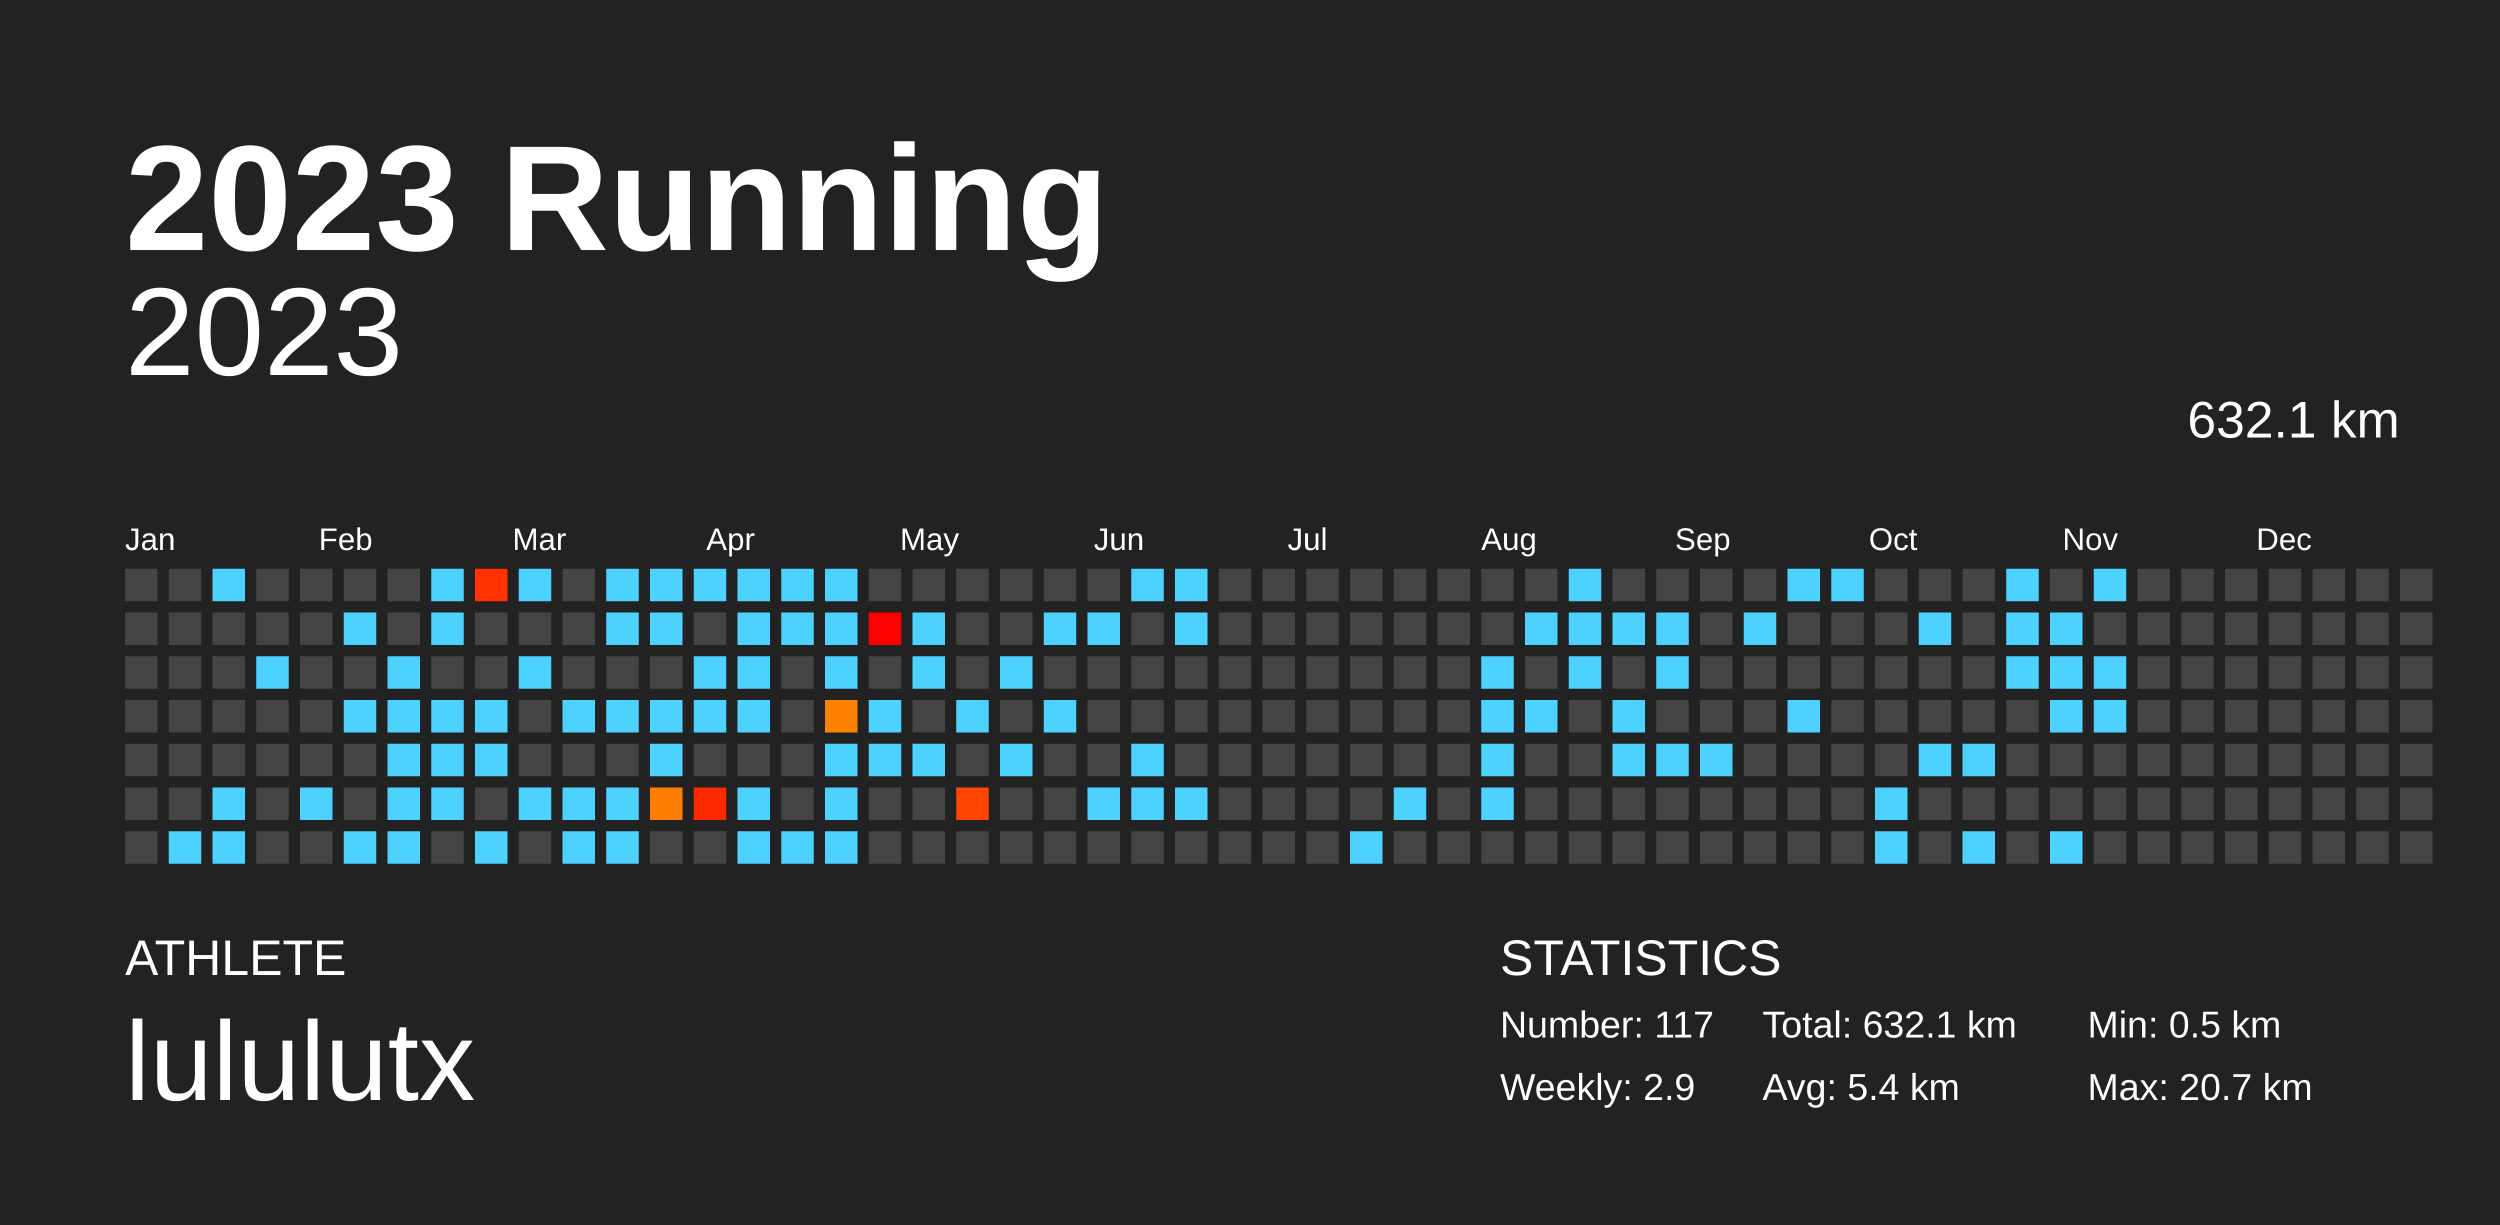
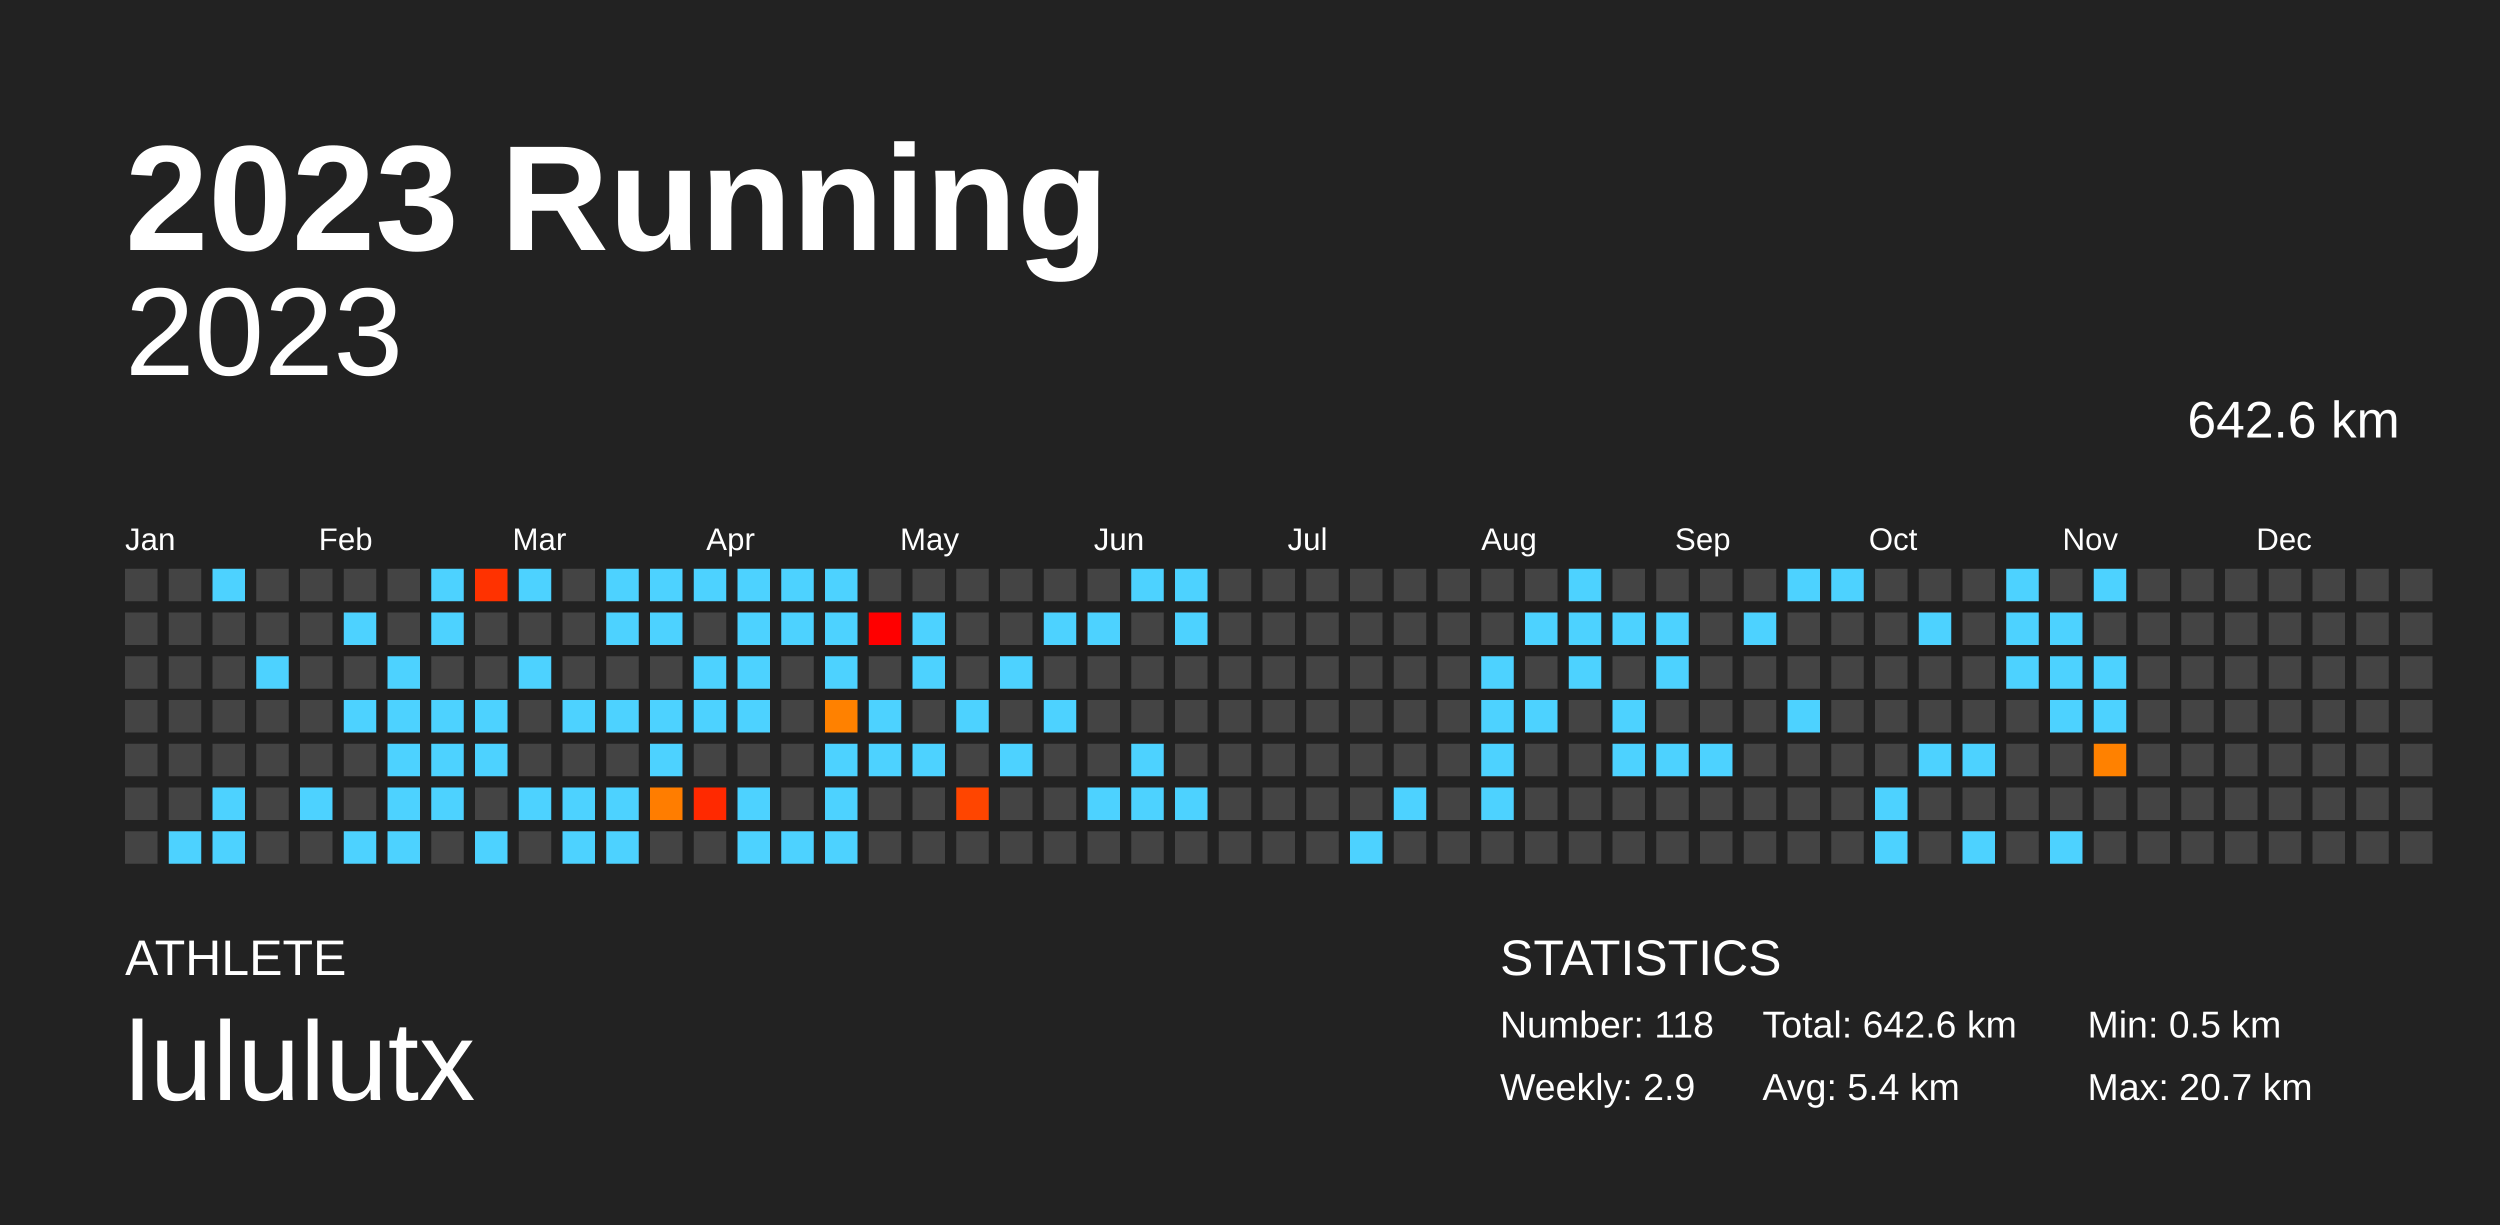
<svg xmlns="http://www.w3.org/2000/svg" baseProfile="full" height="98mm" version="1.1" viewBox="0,0,200,98" width="200mm">
  <defs />
  <rect fill="#222222" height="98" width="200" x="0" y="0" />
  <text fill="#FFFFFF" style="font-size:12px; font-family:Arial; font-weight:bold;" x="10" y="20">2023 Running</text>
  <text fill="#FFFFFF" style="font-size:4px; font-family:Arial" x="10" y="78">ATHLETE</text>
  <text fill="#FFFFFF" style="font-size:9px; font-family:Arial" x="10" y="88">lululutx</text>
  <text fill="#FFFFFF" style="font-size:4px; font-family:Arial" x="120" y="78">STATISTICS</text>
-   <text fill="#FFFFFF" style="font-size:3px; font-family:Arial" x="120" y="83">Number: 117</text>
+   <text fill="#FFFFFF" style="font-size:3px; font-family:Arial" x="120" y="83">Number: 118</text>
  <text fill="#FFFFFF" style="font-size:3px; font-family:Arial" x="120" y="88">Weekly: 2.9</text>
-   <text fill="#FFFFFF" style="font-size:3px; font-family:Arial" x="141" y="83">Total: 632.1 km</text>
+   <text fill="#FFFFFF" style="font-size:3px; font-family:Arial" x="141" y="83">Total: 642.6 km</text>
  <text fill="#FFFFFF" style="font-size:3px; font-family:Arial" x="141" y="88">Avg: 5.4 km</text>
  <text fill="#FFFFFF" style="font-size:3px; font-family:Arial" x="167" y="83">Min: 0.5 km</text>
  <text fill="#FFFFFF" style="font-size:3px; font-family:Arial" x="167" y="88">Max: 20.7 km</text>
  <text alignment-baseline="hanging" fill="#FFFFFF" style="font-size:10.0px; font-family:Arial;" x="10" y="30">2023</text>
-   <text alignment-baseline="hanging" fill="#FFFFFF" style="font-size:4.125px; font-family:Arial;" x="175" y="35">632.1 km</text>
+   <text alignment-baseline="hanging" fill="#FFFFFF" style="font-size:4.125px; font-family:Arial;" x="175" y="35">642.6 km</text>
  <text fill="#FFFFFF" style="font-size:2.5px; font-family:Arial" x="10.0" y="44">Jan</text>
  <text fill="#FFFFFF" style="font-size:2.5px; font-family:Arial" x="25.5" y="44">Feb</text>
  <text fill="#FFFFFF" style="font-size:2.5px; font-family:Arial" x="41.0" y="44">Mar</text>
  <text fill="#FFFFFF" style="font-size:2.5px; font-family:Arial" x="56.5" y="44">Apr</text>
  <text fill="#FFFFFF" style="font-size:2.5px; font-family:Arial" x="72.0" y="44">May</text>
  <text fill="#FFFFFF" style="font-size:2.5px; font-family:Arial" x="87.5" y="44">Jun</text>
  <text fill="#FFFFFF" style="font-size:2.5px; font-family:Arial" x="103.0" y="44">Jul</text>
  <text fill="#FFFFFF" style="font-size:2.5px; font-family:Arial" x="118.5" y="44">Aug</text>
  <text fill="#FFFFFF" style="font-size:2.5px; font-family:Arial" x="134.0" y="44">Sep</text>
  <text fill="#FFFFFF" style="font-size:2.5px; font-family:Arial" x="149.5" y="44">Oct</text>
  <text fill="#FFFFFF" style="font-size:2.5px; font-family:Arial" x="165.0" y="44">Nov</text>
  <text fill="#FFFFFF" style="font-size:2.5px; font-family:Arial" x="180.5" y="44">Dec</text>
  <rect fill="#444444" height="2.6" width="2.6" x="10.0" y="45.5" />
  <rect fill="#444444" height="2.6" width="2.6" x="10.0" y="49.0" />
  <rect fill="#444444" height="2.6" width="2.6" x="10.0" y="52.5" />
  <rect fill="#444444" height="2.6" width="2.6" x="10.0" y="56.0" />
  <rect fill="#444444" height="2.6" width="2.6" x="10.0" y="59.5" />
  <rect fill="#444444" height="2.6" width="2.6" x="10.0" y="63.0" />
  <rect fill="#444444" height="2.6" width="2.6" x="10.0" y="66.5" />
  <rect fill="#444444" height="2.6" width="2.6" x="13.5" y="45.5" />
  <rect fill="#444444" height="2.6" width="2.6" x="13.5" y="49.0" />
  <rect fill="#444444" height="2.6" width="2.6" x="13.5" y="52.5" />
  <rect fill="#444444" height="2.6" width="2.6" x="13.5" y="56.0" />
  <rect fill="#444444" height="2.6" width="2.6" x="13.5" y="59.5" />
  <rect fill="#444444" height="2.6" width="2.6" x="13.5" y="63.0" />
  <rect fill="#4dd2ff" height="2.6" width="2.6" x="13.5" y="66.5" />
  <rect fill="#4dd2ff" height="2.6" width="2.6" x="17.0" y="45.5" />
  <rect fill="#444444" height="2.6" width="2.6" x="17.0" y="49.0" />
  <rect fill="#444444" height="2.6" width="2.6" x="17.0" y="52.5" />
  <rect fill="#444444" height="2.6" width="2.6" x="17.0" y="56.0" />
  <rect fill="#444444" height="2.6" width="2.6" x="17.0" y="59.5" />
  <rect fill="#4dd2ff" height="2.6" width="2.6" x="17.0" y="63.0" />
  <rect fill="#4dd2ff" height="2.6" width="2.6" x="17.0" y="66.5" />
  <rect fill="#444444" height="2.6" width="2.6" x="20.5" y="45.5" />
  <rect fill="#444444" height="2.6" width="2.6" x="20.5" y="49.0" />
  <rect fill="#4dd2ff" height="2.6" width="2.6" x="20.5" y="52.5" />
  <rect fill="#444444" height="2.6" width="2.6" x="20.5" y="56.0" />
  <rect fill="#444444" height="2.6" width="2.6" x="20.5" y="59.5" />
  <rect fill="#444444" height="2.6" width="2.6" x="20.5" y="63.0" />
  <rect fill="#444444" height="2.6" width="2.6" x="20.5" y="66.5" />
  <rect fill="#444444" height="2.6" width="2.6" x="24.0" y="45.5" />
  <rect fill="#444444" height="2.6" width="2.6" x="24.0" y="49.0" />
  <rect fill="#444444" height="2.6" width="2.6" x="24.0" y="52.5" />
  <rect fill="#444444" height="2.6" width="2.6" x="24.0" y="56.0" />
  <rect fill="#444444" height="2.6" width="2.6" x="24.0" y="59.5" />
  <rect fill="#4dd2ff" height="2.6" width="2.6" x="24.0" y="63.0" />
  <rect fill="#444444" height="2.6" width="2.6" x="24.0" y="66.5" />
  <rect fill="#444444" height="2.6" width="2.6" x="27.5" y="45.5" />
  <rect fill="#4dd2ff" height="2.6" width="2.6" x="27.5" y="49.0" />
  <rect fill="#444444" height="2.6" width="2.6" x="27.5" y="52.5" />
  <rect fill="#4dd2ff" height="2.6" width="2.6" x="27.5" y="56.0" />
  <rect fill="#444444" height="2.6" width="2.6" x="27.5" y="59.5" />
  <rect fill="#444444" height="2.6" width="2.6" x="27.5" y="63.0" />
  <rect fill="#4dd2ff" height="2.6" width="2.6" x="27.5" y="66.5" />
  <rect fill="#444444" height="2.6" width="2.6" x="31.0" y="45.5" />
  <rect fill="#444444" height="2.6" width="2.6" x="31.0" y="49.0" />
  <rect fill="#4dd2ff" height="2.6" width="2.6" x="31.0" y="52.5" />
  <rect fill="#4dd2ff" height="2.6" width="2.6" x="31.0" y="56.0" />
  <rect fill="#4dd2ff" height="2.6" width="2.6" x="31.0" y="59.5" />
  <rect fill="#4dd2ff" height="2.6" width="2.6" x="31.0" y="63.0" />
  <rect fill="#4dd2ff" height="2.6" width="2.6" x="31.0" y="66.5" />
  <rect fill="#4dd2ff" height="2.6" width="2.6" x="34.5" y="45.5" />
  <rect fill="#4dd2ff" height="2.6" width="2.6" x="34.5" y="49.0" />
  <rect fill="#444444" height="2.6" width="2.6" x="34.5" y="52.5" />
  <rect fill="#4dd2ff" height="2.6" width="2.6" x="34.5" y="56.0" />
  <rect fill="#4dd2ff" height="2.6" width="2.6" x="34.5" y="59.5" />
  <rect fill="#4dd2ff" height="2.6" width="2.6" x="34.5" y="63.0" />
  <rect fill="#444444" height="2.6" width="2.6" x="34.5" y="66.5" />
  <rect fill="#ff3200" height="2.6" width="2.6" x="38.0" y="45.5" />
  <rect fill="#444444" height="2.6" width="2.6" x="38.0" y="49.0" />
  <rect fill="#444444" height="2.6" width="2.6" x="38.0" y="52.5" />
  <rect fill="#4dd2ff" height="2.6" width="2.6" x="38.0" y="56.0" />
  <rect fill="#4dd2ff" height="2.6" width="2.6" x="38.0" y="59.5" />
  <rect fill="#444444" height="2.6" width="2.6" x="38.0" y="63.0" />
  <rect fill="#4dd2ff" height="2.6" width="2.6" x="38.0" y="66.5" />
  <rect fill="#4dd2ff" height="2.6" width="2.6" x="41.5" y="45.5" />
  <rect fill="#444444" height="2.6" width="2.6" x="41.5" y="49.0" />
  <rect fill="#4dd2ff" height="2.6" width="2.6" x="41.5" y="52.5" />
  <rect fill="#444444" height="2.6" width="2.6" x="41.5" y="56.0" />
  <rect fill="#444444" height="2.6" width="2.6" x="41.5" y="59.5" />
  <rect fill="#4dd2ff" height="2.6" width="2.6" x="41.5" y="63.0" />
  <rect fill="#444444" height="2.6" width="2.6" x="41.5" y="66.5" />
  <rect fill="#444444" height="2.6" width="2.6" x="45.0" y="45.5" />
  <rect fill="#444444" height="2.6" width="2.6" x="45.0" y="49.0" />
  <rect fill="#444444" height="2.6" width="2.6" x="45.0" y="52.5" />
  <rect fill="#4dd2ff" height="2.6" width="2.6" x="45.0" y="56.0" />
  <rect fill="#444444" height="2.6" width="2.6" x="45.0" y="59.5" />
  <rect fill="#4dd2ff" height="2.6" width="2.6" x="45.0" y="63.0" />
  <rect fill="#4dd2ff" height="2.6" width="2.6" x="45.0" y="66.5" />
  <rect fill="#4dd2ff" height="2.6" width="2.6" x="48.5" y="45.5" />
  <rect fill="#4dd2ff" height="2.6" width="2.6" x="48.5" y="49.0" />
  <rect fill="#444444" height="2.6" width="2.6" x="48.5" y="52.5" />
  <rect fill="#4dd2ff" height="2.6" width="2.6" x="48.5" y="56.0" />
  <rect fill="#444444" height="2.6" width="2.6" x="48.5" y="59.5" />
  <rect fill="#4dd2ff" height="2.6" width="2.6" x="48.5" y="63.0" />
  <rect fill="#4dd2ff" height="2.6" width="2.6" x="48.5" y="66.5" />
  <rect fill="#4dd2ff" height="2.6" width="2.6" x="52.0" y="45.5" />
  <rect fill="#4dd2ff" height="2.6" width="2.6" x="52.0" y="49.0" />
  <rect fill="#444444" height="2.6" width="2.6" x="52.0" y="52.5" />
  <rect fill="#4dd2ff" height="2.6" width="2.6" x="52.0" y="56.0" />
  <rect fill="#4dd2ff" height="2.6" width="2.6" x="52.0" y="59.5" />
  <rect fill="#ff7d00" height="2.6" width="2.6" x="52.0" y="63.0" />
  <rect fill="#444444" height="2.6" width="2.6" x="52.0" y="66.5" />
  <rect fill="#4dd2ff" height="2.6" width="2.6" x="55.5" y="45.5" />
  <rect fill="#444444" height="2.6" width="2.6" x="55.5" y="49.0" />
  <rect fill="#4dd2ff" height="2.6" width="2.6" x="55.5" y="52.5" />
  <rect fill="#4dd2ff" height="2.6" width="2.6" x="55.5" y="56.0" />
  <rect fill="#444444" height="2.6" width="2.6" x="55.5" y="59.5" />
  <rect fill="#ff2900" height="2.6" width="2.6" x="55.5" y="63.0" />
  <rect fill="#444444" height="2.6" width="2.6" x="55.5" y="66.5" />
  <rect fill="#4dd2ff" height="2.6" width="2.6" x="59.0" y="45.5" />
  <rect fill="#4dd2ff" height="2.6" width="2.6" x="59.0" y="49.0" />
  <rect fill="#4dd2ff" height="2.6" width="2.6" x="59.0" y="52.5" />
  <rect fill="#4dd2ff" height="2.6" width="2.6" x="59.0" y="56.0" />
  <rect fill="#444444" height="2.6" width="2.6" x="59.0" y="59.5" />
  <rect fill="#4dd2ff" height="2.6" width="2.6" x="59.0" y="63.0" />
  <rect fill="#4dd2ff" height="2.6" width="2.6" x="59.0" y="66.5" />
  <rect fill="#4dd2ff" height="2.6" width="2.6" x="62.5" y="45.5" />
  <rect fill="#4dd2ff" height="2.6" width="2.6" x="62.5" y="49.0" />
  <rect fill="#444444" height="2.6" width="2.6" x="62.5" y="52.5" />
  <rect fill="#444444" height="2.6" width="2.6" x="62.5" y="56.0" />
  <rect fill="#444444" height="2.6" width="2.6" x="62.5" y="59.5" />
  <rect fill="#444444" height="2.6" width="2.6" x="62.5" y="63.0" />
  <rect fill="#4dd2ff" height="2.6" width="2.6" x="62.5" y="66.5" />
  <rect fill="#4dd2ff" height="2.6" width="2.6" x="66.0" y="45.5" />
  <rect fill="#4dd2ff" height="2.6" width="2.6" x="66.0" y="49.0" />
  <rect fill="#4dd2ff" height="2.6" width="2.6" x="66.0" y="52.5" />
  <rect fill="#ff8100" height="2.6" width="2.6" x="66.0" y="56.0" />
  <rect fill="#4dd2ff" height="2.6" width="2.6" x="66.0" y="59.5" />
  <rect fill="#4dd2ff" height="2.6" width="2.6" x="66.0" y="63.0" />
  <rect fill="#4dd2ff" height="2.6" width="2.6" x="66.0" y="66.5" />
  <rect fill="#444444" height="2.6" width="2.6" x="69.5" y="45.5" />
  <rect fill="red" height="2.6" width="2.6" x="69.5" y="49.0" />
  <rect fill="#444444" height="2.6" width="2.6" x="69.5" y="52.5" />
  <rect fill="#4dd2ff" height="2.6" width="2.6" x="69.5" y="56.0" />
  <rect fill="#4dd2ff" height="2.6" width="2.6" x="69.5" y="59.5" />
  <rect fill="#444444" height="2.6" width="2.6" x="69.5" y="63.0" />
  <rect fill="#444444" height="2.6" width="2.6" x="69.5" y="66.5" />
  <rect fill="#444444" height="2.6" width="2.6" x="73.0" y="45.5" />
  <rect fill="#4dd2ff" height="2.6" width="2.6" x="73.0" y="49.0" />
  <rect fill="#4dd2ff" height="2.6" width="2.6" x="73.0" y="52.5" />
  <rect fill="#444444" height="2.6" width="2.6" x="73.0" y="56.0" />
  <rect fill="#4dd2ff" height="2.6" width="2.6" x="73.0" y="59.5" />
  <rect fill="#444444" height="2.6" width="2.6" x="73.0" y="63.0" />
  <rect fill="#444444" height="2.6" width="2.6" x="73.0" y="66.5" />
  <rect fill="#444444" height="2.6" width="2.6" x="76.5" y="45.5" />
  <rect fill="#444444" height="2.6" width="2.6" x="76.5" y="49.0" />
  <rect fill="#444444" height="2.6" width="2.6" x="76.5" y="52.5" />
  <rect fill="#4dd2ff" height="2.6" width="2.6" x="76.5" y="56.0" />
  <rect fill="#444444" height="2.6" width="2.6" x="76.5" y="59.5" />
  <rect fill="#ff4500" height="2.6" width="2.6" x="76.5" y="63.0" />
  <rect fill="#444444" height="2.6" width="2.6" x="76.5" y="66.5" />
  <rect fill="#444444" height="2.6" width="2.6" x="80.0" y="45.5" />
  <rect fill="#444444" height="2.6" width="2.6" x="80.0" y="49.0" />
  <rect fill="#4dd2ff" height="2.6" width="2.6" x="80.0" y="52.5" />
  <rect fill="#444444" height="2.6" width="2.6" x="80.0" y="56.0" />
  <rect fill="#4dd2ff" height="2.6" width="2.6" x="80.0" y="59.5" />
  <rect fill="#444444" height="2.6" width="2.6" x="80.0" y="63.0" />
  <rect fill="#444444" height="2.6" width="2.6" x="80.0" y="66.5" />
  <rect fill="#444444" height="2.6" width="2.6" x="83.5" y="45.5" />
  <rect fill="#4dd2ff" height="2.6" width="2.6" x="83.5" y="49.0" />
  <rect fill="#444444" height="2.6" width="2.6" x="83.5" y="52.5" />
  <rect fill="#4dd2ff" height="2.6" width="2.6" x="83.5" y="56.0" />
  <rect fill="#444444" height="2.6" width="2.6" x="83.5" y="59.5" />
  <rect fill="#444444" height="2.6" width="2.6" x="83.5" y="63.0" />
  <rect fill="#444444" height="2.6" width="2.6" x="83.5" y="66.5" />
  <rect fill="#444444" height="2.6" width="2.6" x="87.0" y="45.5" />
  <rect fill="#4dd2ff" height="2.6" width="2.6" x="87.0" y="49.0" />
  <rect fill="#444444" height="2.6" width="2.6" x="87.0" y="52.5" />
  <rect fill="#444444" height="2.6" width="2.6" x="87.0" y="56.0" />
  <rect fill="#444444" height="2.6" width="2.6" x="87.0" y="59.5" />
  <rect fill="#4dd2ff" height="2.6" width="2.6" x="87.0" y="63.0" />
  <rect fill="#444444" height="2.6" width="2.6" x="87.0" y="66.5" />
  <rect fill="#4dd2ff" height="2.6" width="2.6" x="90.5" y="45.5" />
  <rect fill="#444444" height="2.6" width="2.6" x="90.5" y="49.0" />
  <rect fill="#444444" height="2.6" width="2.6" x="90.5" y="52.5" />
  <rect fill="#444444" height="2.6" width="2.6" x="90.5" y="56.0" />
  <rect fill="#4dd2ff" height="2.6" width="2.6" x="90.5" y="59.5" />
  <rect fill="#4dd2ff" height="2.6" width="2.6" x="90.5" y="63.0" />
  <rect fill="#444444" height="2.6" width="2.6" x="90.5" y="66.5" />
  <rect fill="#4dd2ff" height="2.6" width="2.6" x="94.0" y="45.5" />
  <rect fill="#4dd2ff" height="2.6" width="2.6" x="94.0" y="49.0" />
  <rect fill="#444444" height="2.6" width="2.6" x="94.0" y="52.5" />
  <rect fill="#444444" height="2.6" width="2.6" x="94.0" y="56.0" />
  <rect fill="#444444" height="2.6" width="2.6" x="94.0" y="59.5" />
  <rect fill="#4dd2ff" height="2.6" width="2.6" x="94.0" y="63.0" />
  <rect fill="#444444" height="2.6" width="2.6" x="94.0" y="66.5" />
  <rect fill="#444444" height="2.6" width="2.6" x="97.5" y="45.5" />
  <rect fill="#444444" height="2.6" width="2.6" x="97.5" y="49.0" />
  <rect fill="#444444" height="2.6" width="2.6" x="97.5" y="52.5" />
  <rect fill="#444444" height="2.6" width="2.6" x="97.5" y="56.0" />
  <rect fill="#444444" height="2.6" width="2.6" x="97.5" y="59.5" />
  <rect fill="#444444" height="2.6" width="2.6" x="97.5" y="63.0" />
  <rect fill="#444444" height="2.6" width="2.6" x="97.5" y="66.5" />
  <rect fill="#444444" height="2.6" width="2.6" x="101.0" y="45.5" />
  <rect fill="#444444" height="2.6" width="2.6" x="101.0" y="49.0" />
  <rect fill="#444444" height="2.6" width="2.6" x="101.0" y="52.5" />
  <rect fill="#444444" height="2.6" width="2.6" x="101.0" y="56.0" />
  <rect fill="#444444" height="2.6" width="2.6" x="101.0" y="59.5" />
  <rect fill="#444444" height="2.6" width="2.6" x="101.0" y="63.0" />
  <rect fill="#444444" height="2.6" width="2.6" x="101.0" y="66.5" />
  <rect fill="#444444" height="2.6" width="2.6" x="104.5" y="45.5" />
  <rect fill="#444444" height="2.6" width="2.6" x="104.5" y="49.0" />
  <rect fill="#444444" height="2.6" width="2.6" x="104.5" y="52.5" />
  <rect fill="#444444" height="2.6" width="2.6" x="104.5" y="56.0" />
  <rect fill="#444444" height="2.6" width="2.6" x="104.5" y="59.5" />
  <rect fill="#444444" height="2.6" width="2.6" x="104.5" y="63.0" />
  <rect fill="#444444" height="2.6" width="2.6" x="104.5" y="66.5" />
  <rect fill="#444444" height="2.6" width="2.6" x="108.0" y="45.5" />
  <rect fill="#444444" height="2.6" width="2.6" x="108.0" y="49.0" />
  <rect fill="#444444" height="2.6" width="2.6" x="108.0" y="52.5" />
  <rect fill="#444444" height="2.6" width="2.6" x="108.0" y="56.0" />
  <rect fill="#444444" height="2.6" width="2.6" x="108.0" y="59.5" />
  <rect fill="#444444" height="2.6" width="2.6" x="108.0" y="63.0" />
  <rect fill="#4dd2ff" height="2.6" width="2.6" x="108.0" y="66.5" />
  <rect fill="#444444" height="2.6" width="2.6" x="111.5" y="45.5" />
  <rect fill="#444444" height="2.6" width="2.6" x="111.5" y="49.0" />
  <rect fill="#444444" height="2.6" width="2.6" x="111.5" y="52.5" />
  <rect fill="#444444" height="2.6" width="2.6" x="111.5" y="56.0" />
  <rect fill="#444444" height="2.6" width="2.6" x="111.5" y="59.5" />
  <rect fill="#4dd2ff" height="2.6" width="2.6" x="111.5" y="63.0" />
  <rect fill="#444444" height="2.6" width="2.6" x="111.5" y="66.5" />
  <rect fill="#444444" height="2.6" width="2.6" x="115.0" y="45.5" />
  <rect fill="#444444" height="2.6" width="2.6" x="115.0" y="49.0" />
  <rect fill="#444444" height="2.6" width="2.6" x="115.0" y="52.5" />
  <rect fill="#444444" height="2.6" width="2.6" x="115.0" y="56.0" />
  <rect fill="#444444" height="2.6" width="2.6" x="115.0" y="59.5" />
  <rect fill="#444444" height="2.6" width="2.6" x="115.0" y="63.0" />
  <rect fill="#444444" height="2.6" width="2.6" x="115.0" y="66.5" />
  <rect fill="#444444" height="2.6" width="2.6" x="118.5" y="45.5" />
  <rect fill="#444444" height="2.6" width="2.6" x="118.5" y="49.0" />
  <rect fill="#4dd2ff" height="2.6" width="2.6" x="118.5" y="52.5" />
  <rect fill="#4dd2ff" height="2.6" width="2.6" x="118.5" y="56.0" />
  <rect fill="#4dd2ff" height="2.6" width="2.6" x="118.5" y="59.5" />
  <rect fill="#4dd2ff" height="2.6" width="2.6" x="118.5" y="63.0" />
  <rect fill="#444444" height="2.6" width="2.6" x="118.5" y="66.5" />
  <rect fill="#444444" height="2.6" width="2.6" x="122.0" y="45.5" />
  <rect fill="#4dd2ff" height="2.6" width="2.6" x="122.0" y="49.0" />
  <rect fill="#444444" height="2.6" width="2.6" x="122.0" y="52.5" />
  <rect fill="#4dd2ff" height="2.6" width="2.6" x="122.0" y="56.0" />
  <rect fill="#444444" height="2.6" width="2.6" x="122.0" y="59.5" />
  <rect fill="#444444" height="2.6" width="2.6" x="122.0" y="63.0" />
  <rect fill="#444444" height="2.6" width="2.6" x="122.0" y="66.5" />
  <rect fill="#4dd2ff" height="2.6" width="2.6" x="125.5" y="45.5" />
  <rect fill="#4dd2ff" height="2.6" width="2.6" x="125.5" y="49.0" />
  <rect fill="#4dd2ff" height="2.6" width="2.6" x="125.5" y="52.5" />
  <rect fill="#444444" height="2.6" width="2.6" x="125.5" y="56.0" />
  <rect fill="#444444" height="2.6" width="2.6" x="125.5" y="59.5" />
  <rect fill="#444444" height="2.6" width="2.6" x="125.5" y="63.0" />
  <rect fill="#444444" height="2.6" width="2.6" x="125.5" y="66.5" />
  <rect fill="#444444" height="2.6" width="2.6" x="129.0" y="45.5" />
  <rect fill="#4dd2ff" height="2.6" width="2.6" x="129.0" y="49.0" />
  <rect fill="#444444" height="2.6" width="2.6" x="129.0" y="52.5" />
  <rect fill="#4dd2ff" height="2.6" width="2.6" x="129.0" y="56.0" />
  <rect fill="#4dd2ff" height="2.6" width="2.6" x="129.0" y="59.5" />
  <rect fill="#444444" height="2.6" width="2.6" x="129.0" y="63.0" />
  <rect fill="#444444" height="2.6" width="2.6" x="129.0" y="66.5" />
  <rect fill="#444444" height="2.6" width="2.6" x="132.5" y="45.5" />
  <rect fill="#4dd2ff" height="2.6" width="2.6" x="132.5" y="49.0" />
  <rect fill="#4dd2ff" height="2.6" width="2.6" x="132.5" y="52.5" />
  <rect fill="#444444" height="2.6" width="2.6" x="132.5" y="56.0" />
  <rect fill="#4dd2ff" height="2.6" width="2.6" x="132.5" y="59.5" />
  <rect fill="#444444" height="2.6" width="2.6" x="132.5" y="63.0" />
  <rect fill="#444444" height="2.6" width="2.6" x="132.5" y="66.5" />
  <rect fill="#444444" height="2.6" width="2.6" x="136.0" y="45.5" />
  <rect fill="#444444" height="2.6" width="2.6" x="136.0" y="49.0" />
  <rect fill="#444444" height="2.6" width="2.6" x="136.0" y="52.5" />
  <rect fill="#444444" height="2.6" width="2.6" x="136.0" y="56.0" />
  <rect fill="#4dd2ff" height="2.6" width="2.6" x="136.0" y="59.5" />
  <rect fill="#444444" height="2.6" width="2.6" x="136.0" y="63.0" />
  <rect fill="#444444" height="2.6" width="2.6" x="136.0" y="66.5" />
  <rect fill="#444444" height="2.6" width="2.6" x="139.5" y="45.5" />
  <rect fill="#4dd2ff" height="2.6" width="2.6" x="139.5" y="49.0" />
  <rect fill="#444444" height="2.6" width="2.6" x="139.5" y="52.5" />
  <rect fill="#444444" height="2.6" width="2.6" x="139.5" y="56.0" />
  <rect fill="#444444" height="2.6" width="2.6" x="139.5" y="59.5" />
  <rect fill="#444444" height="2.6" width="2.6" x="139.5" y="63.0" />
  <rect fill="#444444" height="2.6" width="2.6" x="139.5" y="66.5" />
  <rect fill="#4dd2ff" height="2.6" width="2.6" x="143.0" y="45.5" />
  <rect fill="#444444" height="2.6" width="2.6" x="143.0" y="49.0" />
  <rect fill="#444444" height="2.6" width="2.6" x="143.0" y="52.5" />
  <rect fill="#4dd2ff" height="2.6" width="2.6" x="143.0" y="56.0" />
  <rect fill="#444444" height="2.6" width="2.6" x="143.0" y="59.5" />
  <rect fill="#444444" height="2.6" width="2.6" x="143.0" y="63.0" />
  <rect fill="#444444" height="2.6" width="2.6" x="143.0" y="66.5" />
  <rect fill="#4dd2ff" height="2.6" width="2.6" x="146.5" y="45.5" />
  <rect fill="#444444" height="2.6" width="2.6" x="146.5" y="49.0" />
  <rect fill="#444444" height="2.6" width="2.6" x="146.5" y="52.5" />
  <rect fill="#444444" height="2.6" width="2.6" x="146.5" y="56.0" />
  <rect fill="#444444" height="2.6" width="2.6" x="146.5" y="59.5" />
  <rect fill="#444444" height="2.6" width="2.6" x="146.5" y="63.0" />
  <rect fill="#444444" height="2.6" width="2.6" x="146.5" y="66.5" />
  <rect fill="#444444" height="2.6" width="2.6" x="150.0" y="45.5" />
  <rect fill="#444444" height="2.6" width="2.6" x="150.0" y="49.0" />
  <rect fill="#444444" height="2.6" width="2.6" x="150.0" y="52.5" />
  <rect fill="#444444" height="2.6" width="2.6" x="150.0" y="56.0" />
  <rect fill="#444444" height="2.6" width="2.6" x="150.0" y="59.5" />
  <rect fill="#4dd2ff" height="2.6" width="2.6" x="150.0" y="63.0" />
  <rect fill="#4dd2ff" height="2.6" width="2.6" x="150.0" y="66.5" />
  <rect fill="#444444" height="2.6" width="2.6" x="153.5" y="45.5" />
  <rect fill="#4dd2ff" height="2.6" width="2.6" x="153.5" y="49.0" />
  <rect fill="#444444" height="2.6" width="2.6" x="153.5" y="52.5" />
  <rect fill="#444444" height="2.6" width="2.6" x="153.5" y="56.0" />
  <rect fill="#4dd2ff" height="2.6" width="2.6" x="153.5" y="59.5" />
  <rect fill="#444444" height="2.6" width="2.6" x="153.5" y="63.0" />
  <rect fill="#444444" height="2.6" width="2.6" x="153.5" y="66.5" />
  <rect fill="#444444" height="2.6" width="2.6" x="157.0" y="45.5" />
  <rect fill="#444444" height="2.6" width="2.6" x="157.0" y="49.0" />
  <rect fill="#444444" height="2.6" width="2.6" x="157.0" y="52.5" />
  <rect fill="#444444" height="2.6" width="2.6" x="157.0" y="56.0" />
  <rect fill="#4dd2ff" height="2.6" width="2.6" x="157.0" y="59.5" />
  <rect fill="#444444" height="2.6" width="2.6" x="157.0" y="63.0" />
  <rect fill="#4dd2ff" height="2.6" width="2.6" x="157.0" y="66.5" />
  <rect fill="#4dd2ff" height="2.6" width="2.6" x="160.5" y="45.5" />
  <rect fill="#4dd2ff" height="2.6" width="2.6" x="160.5" y="49.0" />
  <rect fill="#4dd2ff" height="2.6" width="2.6" x="160.5" y="52.5" />
  <rect fill="#444444" height="2.6" width="2.6" x="160.5" y="56.0" />
  <rect fill="#444444" height="2.6" width="2.6" x="160.5" y="59.5" />
  <rect fill="#444444" height="2.6" width="2.6" x="160.5" y="63.0" />
  <rect fill="#444444" height="2.6" width="2.6" x="160.5" y="66.5" />
  <rect fill="#444444" height="2.6" width="2.6" x="164.0" y="45.5" />
  <rect fill="#4dd2ff" height="2.6" width="2.6" x="164.0" y="49.0" />
  <rect fill="#4dd2ff" height="2.6" width="2.6" x="164.0" y="52.5" />
  <rect fill="#4dd2ff" height="2.6" width="2.6" x="164.0" y="56.0" />
  <rect fill="#444444" height="2.6" width="2.6" x="164.0" y="59.5" />
  <rect fill="#444444" height="2.6" width="2.6" x="164.0" y="63.0" />
  <rect fill="#4dd2ff" height="2.6" width="2.6" x="164.0" y="66.5" />
  <rect fill="#4dd2ff" height="2.6" width="2.6" x="167.5" y="45.5" />
  <rect fill="#444444" height="2.6" width="2.6" x="167.5" y="49.0" />
  <rect fill="#4dd2ff" height="2.6" width="2.6" x="167.5" y="52.5" />
  <rect fill="#4dd2ff" height="2.6" width="2.6" x="167.5" y="56.0" />
-   <rect fill="#444444" height="2.6" width="2.6" x="167.5" y="59.5" />
+   <rect fill="#ff8100" height="2.6" width="2.6" x="167.5" y="59.5" />
  <rect fill="#444444" height="2.6" width="2.6" x="167.5" y="63.0" />
  <rect fill="#444444" height="2.6" width="2.6" x="167.5" y="66.5" />
  <rect fill="#444444" height="2.6" width="2.6" x="171.0" y="45.5" />
  <rect fill="#444444" height="2.6" width="2.6" x="171.0" y="49.0" />
  <rect fill="#444444" height="2.6" width="2.6" x="171.0" y="52.5" />
  <rect fill="#444444" height="2.6" width="2.6" x="171.0" y="56.0" />
  <rect fill="#444444" height="2.6" width="2.6" x="171.0" y="59.5" />
  <rect fill="#444444" height="2.6" width="2.6" x="171.0" y="63.0" />
  <rect fill="#444444" height="2.6" width="2.6" x="171.0" y="66.5" />
  <rect fill="#444444" height="2.6" width="2.6" x="174.5" y="45.5" />
  <rect fill="#444444" height="2.6" width="2.6" x="174.5" y="49.0" />
  <rect fill="#444444" height="2.6" width="2.6" x="174.5" y="52.5" />
  <rect fill="#444444" height="2.6" width="2.6" x="174.5" y="56.0" />
  <rect fill="#444444" height="2.6" width="2.6" x="174.5" y="59.5" />
  <rect fill="#444444" height="2.6" width="2.6" x="174.5" y="63.0" />
  <rect fill="#444444" height="2.6" width="2.6" x="174.5" y="66.5" />
  <rect fill="#444444" height="2.6" width="2.6" x="178.0" y="45.5" />
  <rect fill="#444444" height="2.6" width="2.6" x="178.0" y="49.0" />
  <rect fill="#444444" height="2.6" width="2.6" x="178.0" y="52.5" />
  <rect fill="#444444" height="2.6" width="2.6" x="178.0" y="56.0" />
  <rect fill="#444444" height="2.6" width="2.6" x="178.0" y="59.5" />
  <rect fill="#444444" height="2.6" width="2.6" x="178.0" y="63.0" />
  <rect fill="#444444" height="2.6" width="2.6" x="178.0" y="66.5" />
  <rect fill="#444444" height="2.6" width="2.6" x="181.5" y="45.5" />
  <rect fill="#444444" height="2.6" width="2.6" x="181.5" y="49.0" />
  <rect fill="#444444" height="2.6" width="2.6" x="181.5" y="52.5" />
  <rect fill="#444444" height="2.6" width="2.6" x="181.5" y="56.0" />
  <rect fill="#444444" height="2.6" width="2.6" x="181.5" y="59.5" />
  <rect fill="#444444" height="2.6" width="2.6" x="181.5" y="63.0" />
  <rect fill="#444444" height="2.6" width="2.6" x="181.5" y="66.5" />
  <rect fill="#444444" height="2.6" width="2.6" x="185.0" y="45.5" />
  <rect fill="#444444" height="2.6" width="2.6" x="185.0" y="49.0" />
  <rect fill="#444444" height="2.6" width="2.6" x="185.0" y="52.5" />
  <rect fill="#444444" height="2.6" width="2.6" x="185.0" y="56.0" />
  <rect fill="#444444" height="2.6" width="2.6" x="185.0" y="59.5" />
  <rect fill="#444444" height="2.6" width="2.6" x="185.0" y="63.0" />
  <rect fill="#444444" height="2.6" width="2.6" x="185.0" y="66.5" />
  <rect fill="#444444" height="2.6" width="2.6" x="188.5" y="45.5" />
  <rect fill="#444444" height="2.6" width="2.6" x="188.5" y="49.0" />
  <rect fill="#444444" height="2.6" width="2.6" x="188.5" y="52.5" />
  <rect fill="#444444" height="2.6" width="2.6" x="188.5" y="56.0" />
  <rect fill="#444444" height="2.6" width="2.6" x="188.5" y="59.5" />
  <rect fill="#444444" height="2.6" width="2.6" x="188.5" y="63.0" />
  <rect fill="#444444" height="2.6" width="2.6" x="188.5" y="66.5" />
  <rect fill="#444444" height="2.6" width="2.6" x="192.0" y="45.5" />
  <rect fill="#444444" height="2.6" width="2.6" x="192.0" y="49.0" />
  <rect fill="#444444" height="2.6" width="2.6" x="192.0" y="52.5" />
  <rect fill="#444444" height="2.6" width="2.6" x="192.0" y="56.0" />
  <rect fill="#444444" height="2.6" width="2.6" x="192.0" y="59.5" />
  <rect fill="#444444" height="2.6" width="2.6" x="192.0" y="63.0" />
  <rect fill="#444444" height="2.6" width="2.6" x="192.0" y="66.5" />
</svg>
